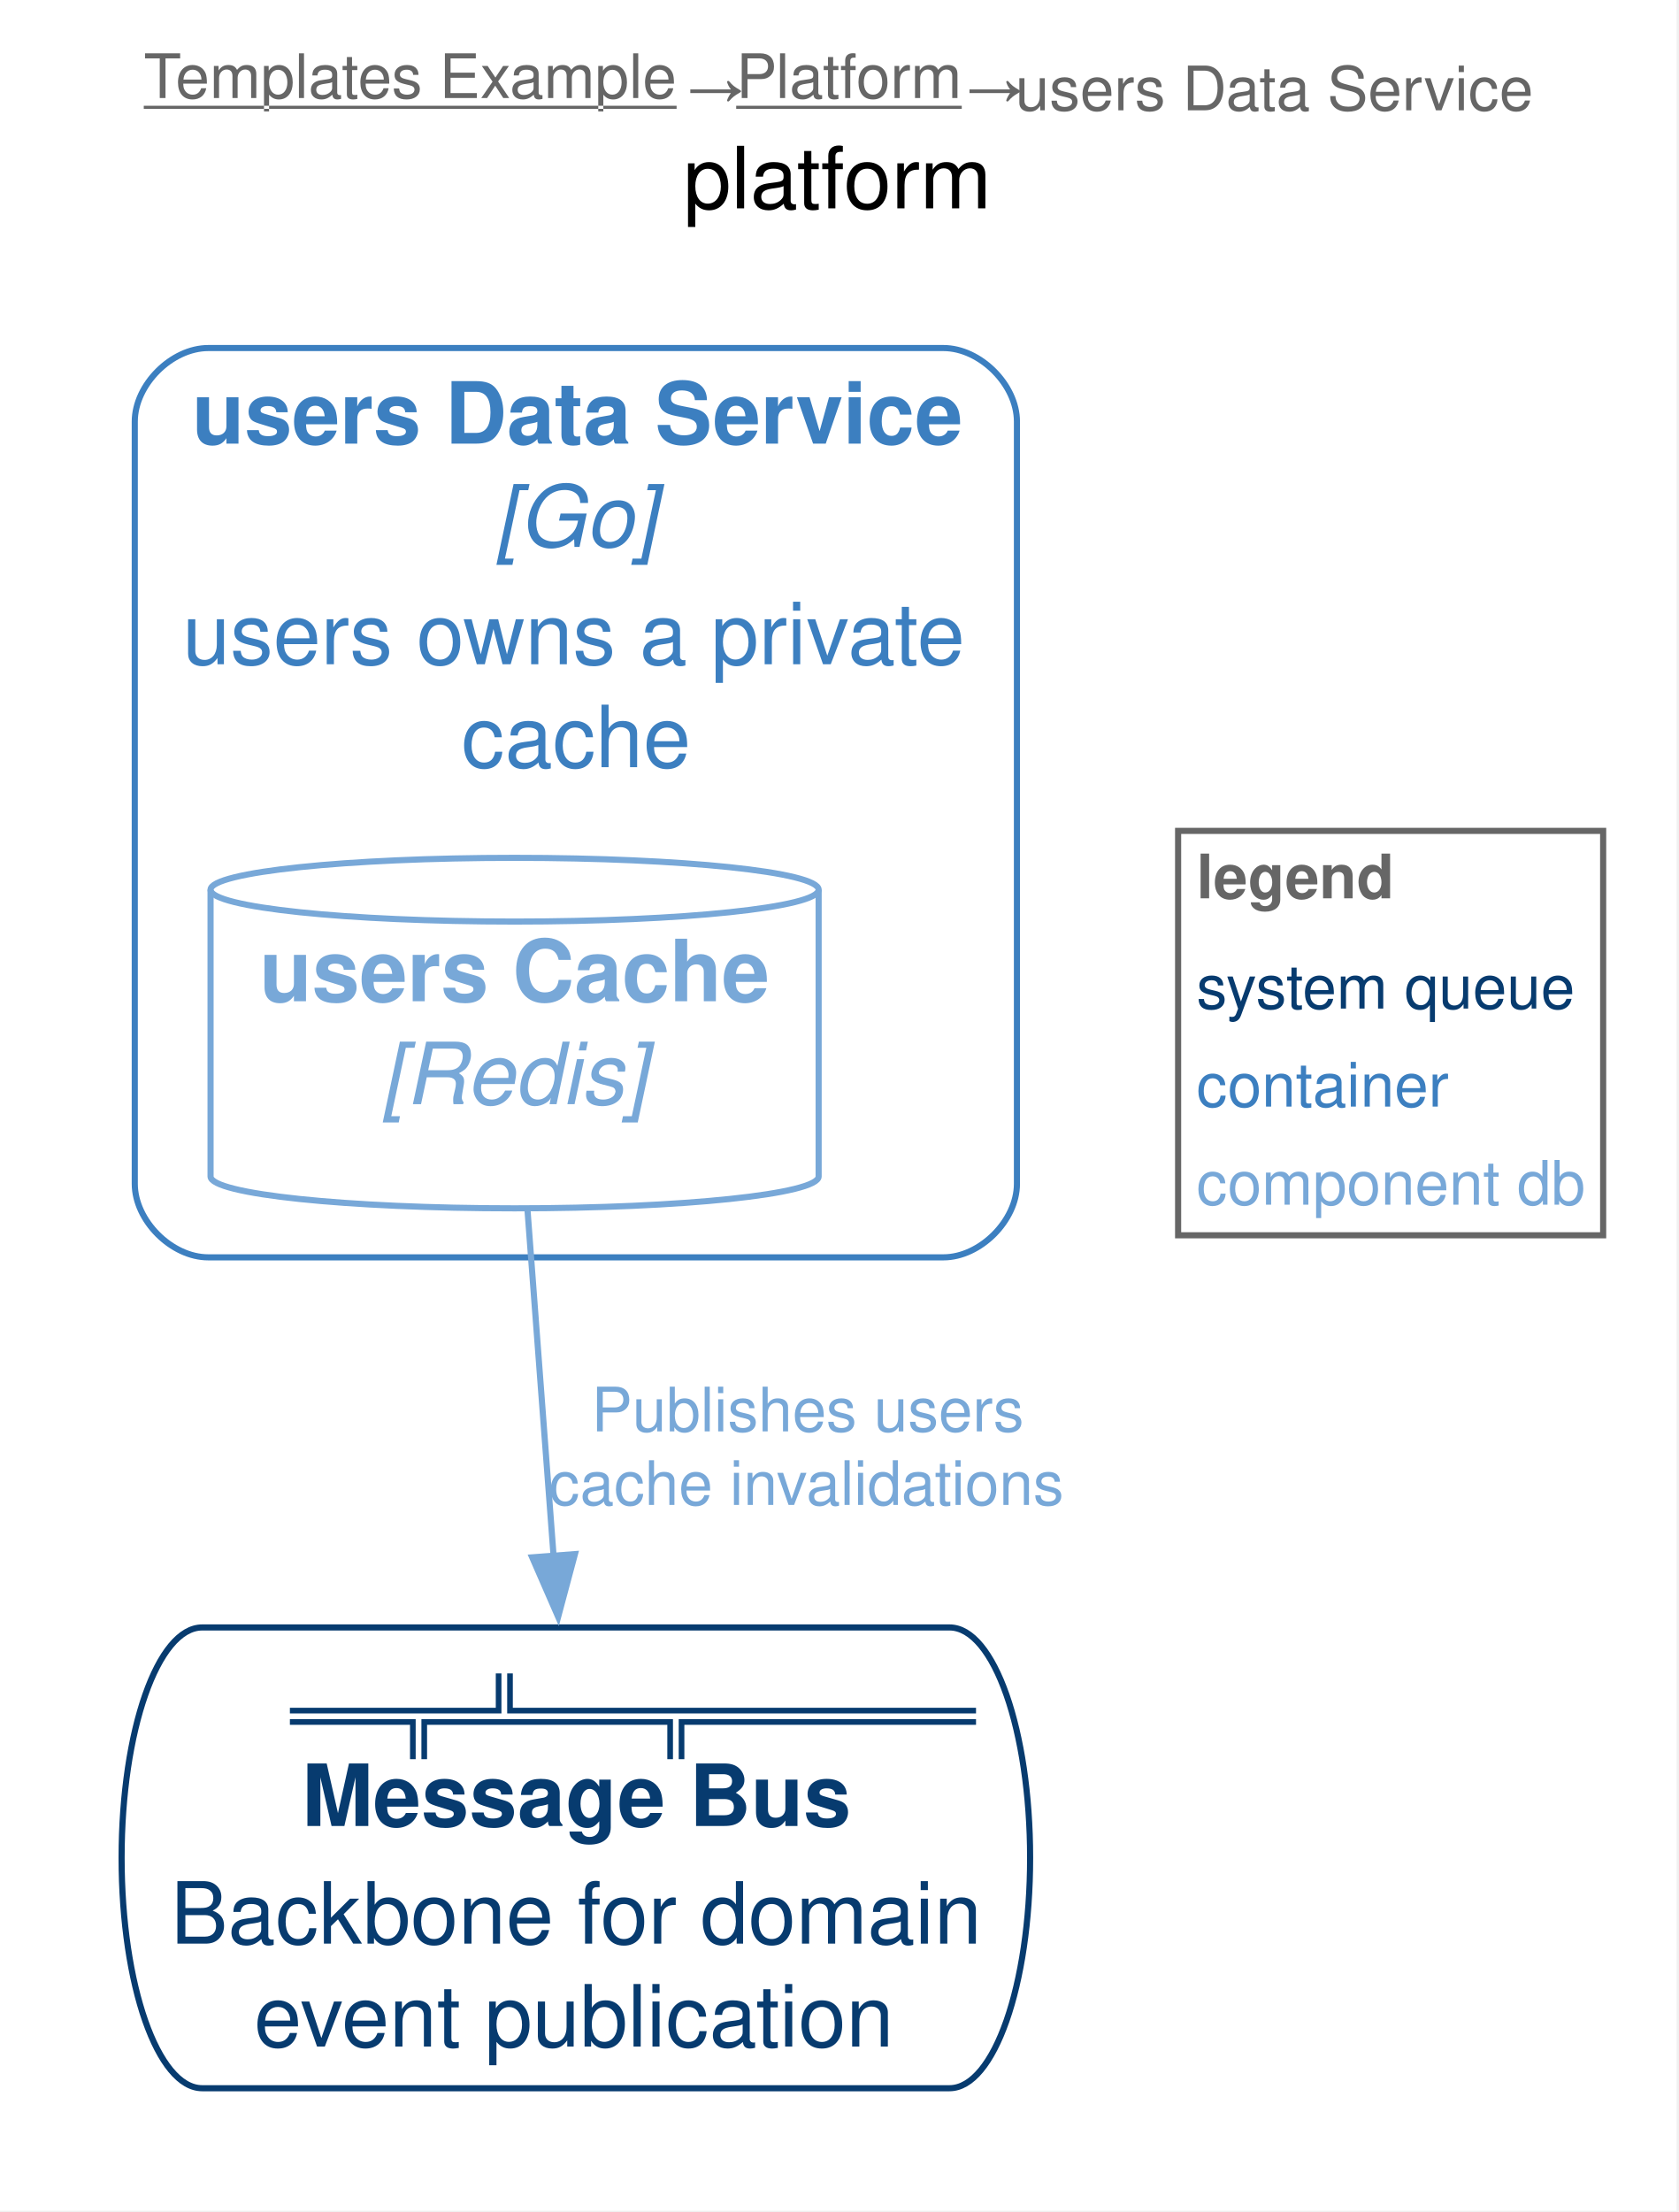
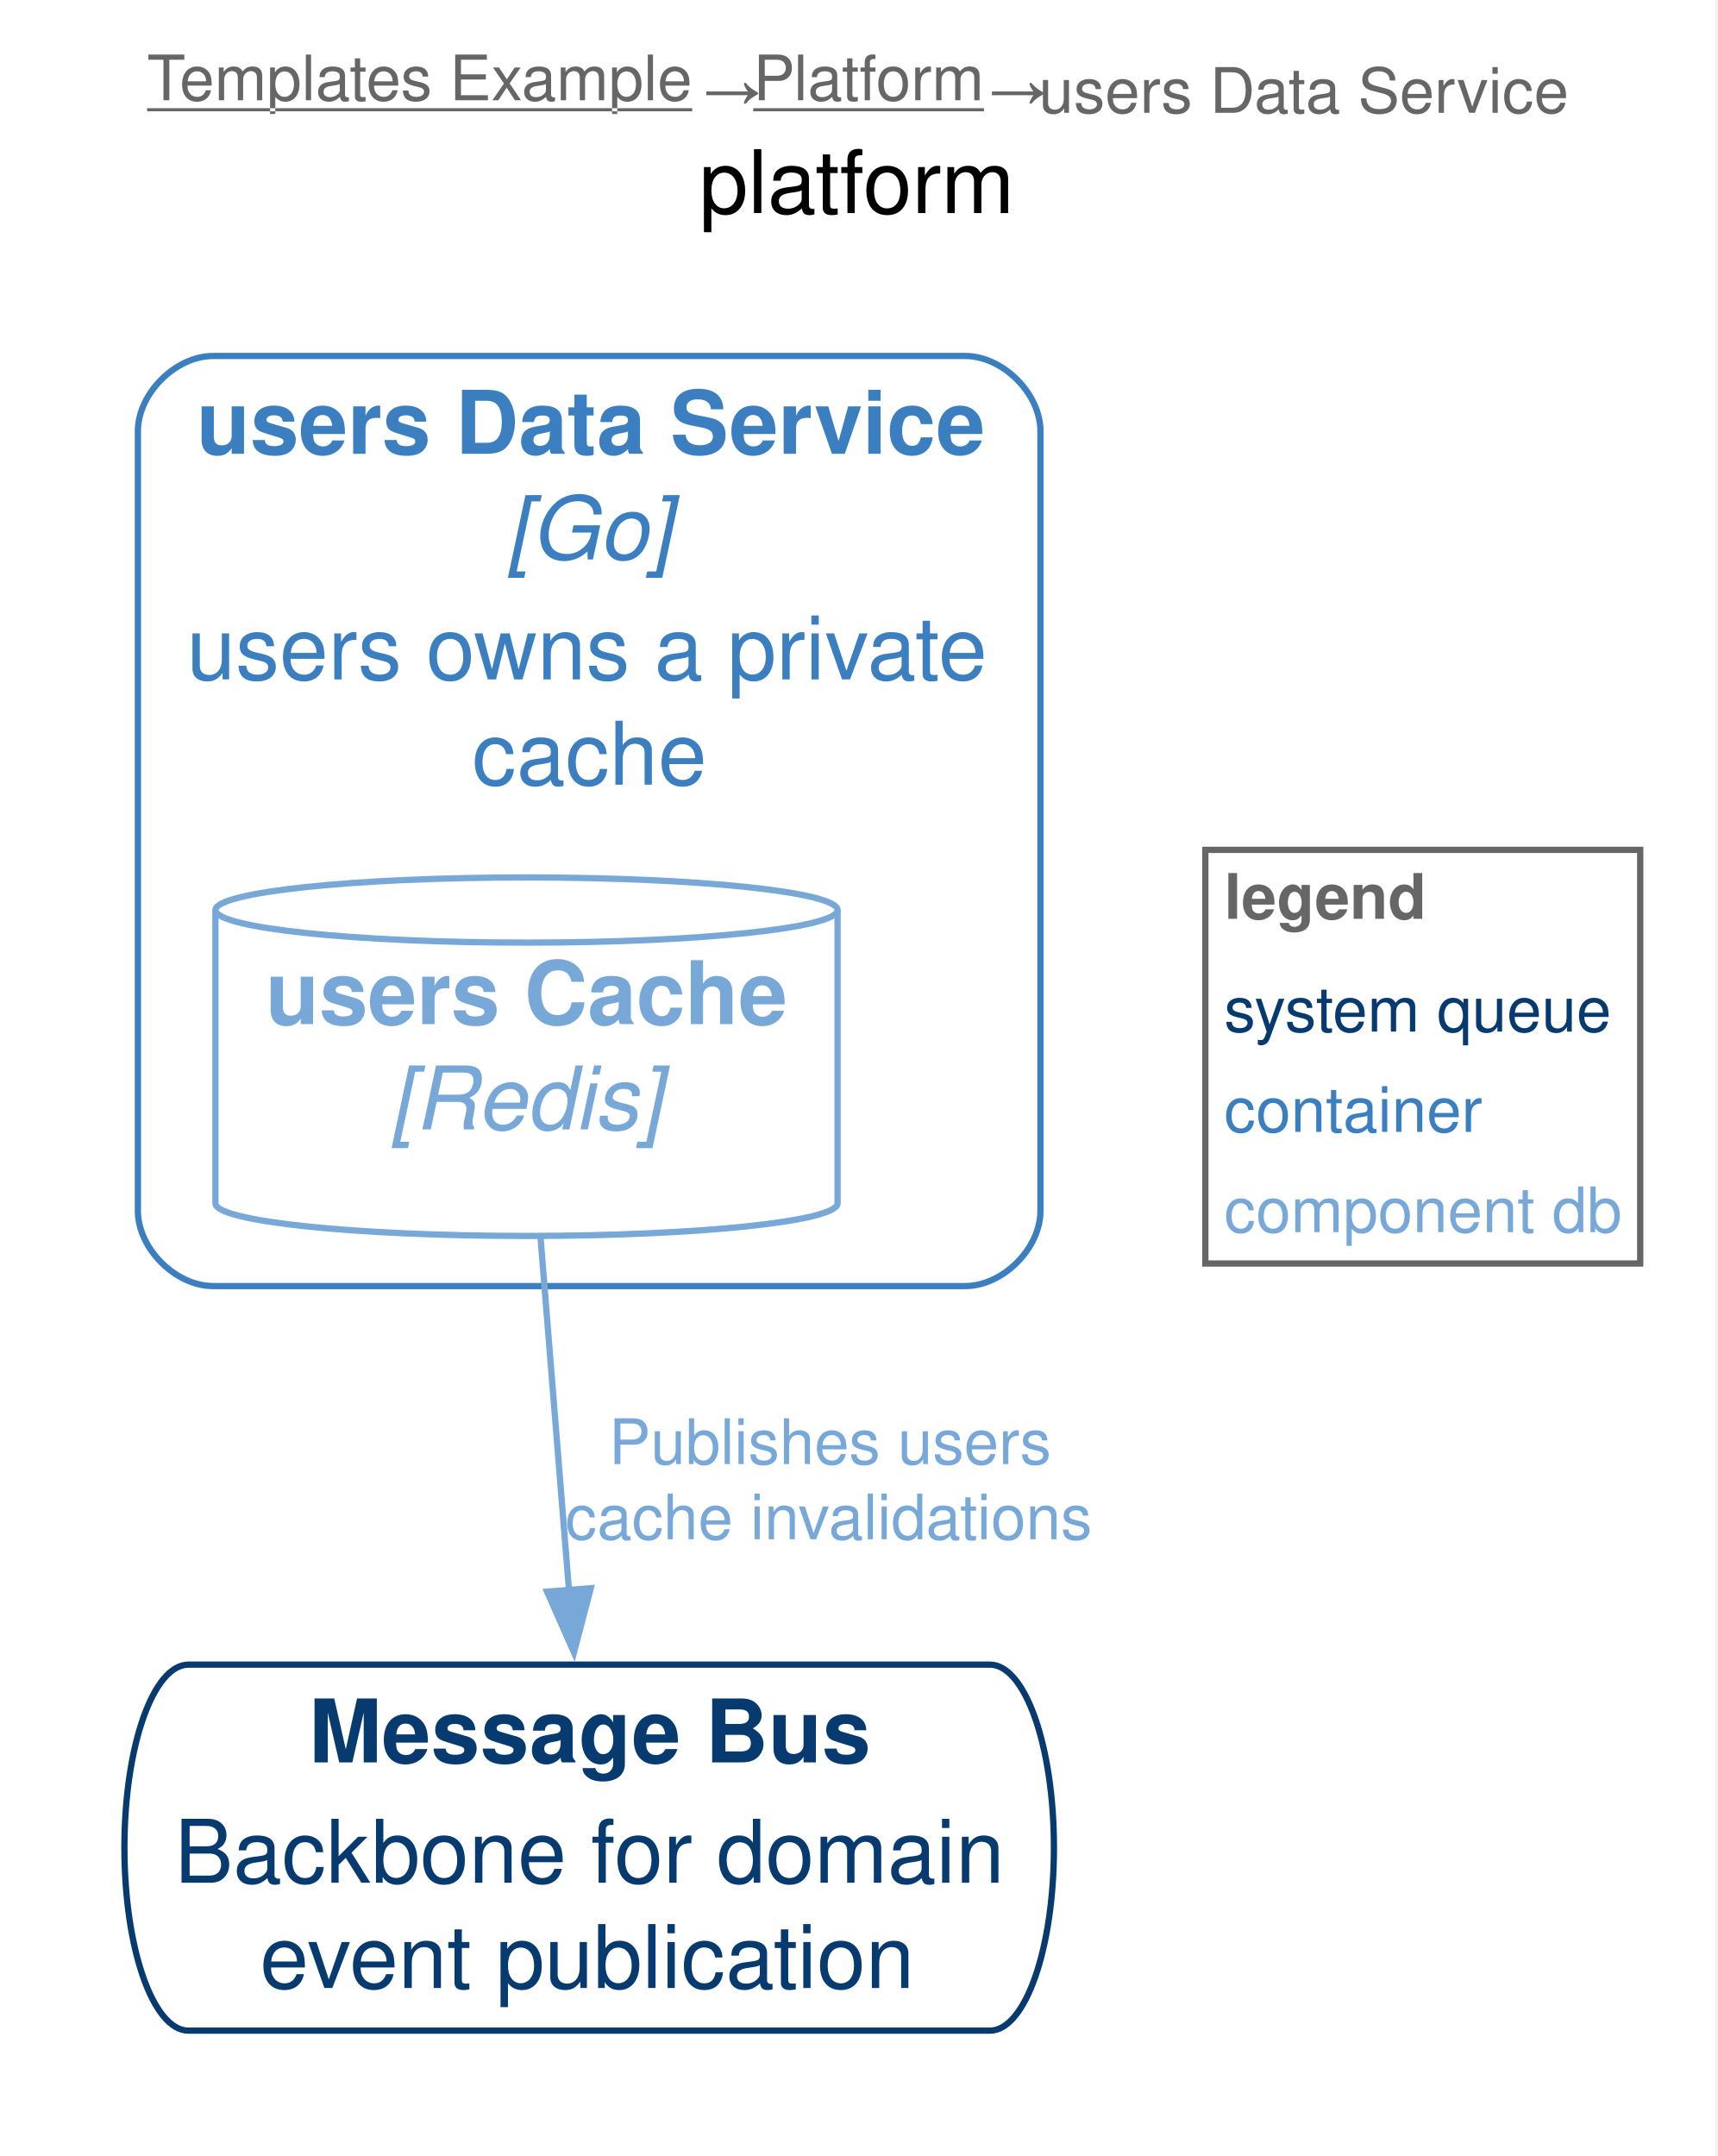
- <svg xmlns="http://www.w3.org/2000/svg" xmlns:xlink="http://www.w3.org/1999/xlink" width="274pt" height="361pt" viewBox="0.00 0.00 274.00 361.00">
-   <g id="graph0" class="graph" transform="scale(1 1) rotate(0) translate(4 356.8)">
-     <polygon fill="white" stroke="none" points="-4,4 -4,-356.8 269.69,-356.8 269.69,4 -4,4" />
+ <svg xmlns="http://www.w3.org/2000/svg" xmlns:xlink="http://www.w3.org/1999/xlink" width="274pt" height="344pt" viewBox="0.00 0.00 274.00 344.00">
+   <g id="graph0" class="graph" transform="scale(1 1) rotate(0) translate(4 340)">
+     <polygon fill="white" stroke="none" points="-4,4 -4,-340 269.69,-340 269.69,4 -4,4" />
    <g id="a_graph0_1">
      <a xlink:href="../../06-templates.svg" xlink:title="&lt;TABLE&gt;">
-         <text xml:space="preserve" text-anchor="start" x="19.47" y="-340.8" font-family="Helvetica,sans-Serif" text-decoration="underline" font-size="10.00" fill="#666666">Templates Example</text>
+         <text xml:space="preserve" text-anchor="start" x="19.47" y="-324" font-family="Helvetica,sans-Serif" text-decoration="underline" font-size="10.00" fill="#666666">Templates Example</text>
      </a>
    </g>
-     <text xml:space="preserve" text-anchor="start" x="107.84" y="-338.8" font-family="Helvetica,sans-Serif" font-size="10.00" fill="#666666">→</text>
+     <text xml:space="preserve" text-anchor="start" x="107.84" y="-322" font-family="Helvetica,sans-Serif" font-size="10.00" fill="#666666">→</text>
    <g id="a_graph0_2">
      <a xlink:href="../platform.svg" xlink:title="&lt;TABLE&gt;">
-         <text xml:space="preserve" text-anchor="start" x="116.17" y="-340.8" font-family="Helvetica,sans-Serif" text-decoration="underline" font-size="10.00" fill="#666666">Platform</text>
+         <text xml:space="preserve" text-anchor="start" x="116.17" y="-324" font-family="Helvetica,sans-Serif" text-decoration="underline" font-size="10.00" fill="#666666">Platform</text>
      </a>
    </g>
-     <text xml:space="preserve" text-anchor="start" x="153.41" y="-338.8" font-family="Helvetica,sans-Serif" font-size="10.00" fill="#666666">→</text>
-     <text xml:space="preserve" text-anchor="start" x="161.74" y="-338.8" font-family="Helvetica,sans-Serif" font-size="10.00" fill="#666666">users Data Service</text>
-     <text xml:space="preserve" text-anchor="start" x="107.56" y="-322.8" font-family="Helvetica,sans-Serif" font-size="14.00">platform</text>
+     <text xml:space="preserve" text-anchor="start" x="153.41" y="-322" font-family="Helvetica,sans-Serif" font-size="10.00" fill="#666666">→</text>
+     <text xml:space="preserve" text-anchor="start" x="161.74" y="-322" font-family="Helvetica,sans-Serif" font-size="10.00" fill="#666666">users Data Service</text>
+     <text xml:space="preserve" text-anchor="start" x="107.56" y="-306" font-family="Helvetica,sans-Serif" font-size="14.00">platform</text>
    <g id="clust1" class="cluster">
</g>
    <g id="clust2" class="cluster">
-       <path fill="none" stroke="#3c7fc0" d="M30,-151.6C30,-151.6 150,-151.6 150,-151.6 156,-151.6 162,-157.6 162,-163.6 162,-163.6 162,-288 162,-288 162,-294 156,-300 150,-300 150,-300 30,-300 30,-300 24,-300 18,-294 18,-288 18,-288 18,-163.6 18,-163.6 18,-157.6 24,-151.6 30,-151.6" />
-       <text xml:space="preserve" text-anchor="start" x="27.35" y="-284.4" font-family="Helvetica,sans-Serif" font-weight="bold" font-size="14.00" fill="#3c7fc0">users Data Service</text>
-       <text xml:space="preserve" text-anchor="start" x="76.77" y="-267.6" font-family="Helvetica,sans-Serif" font-style="italic" font-size="14.00" fill="#3c7fc0">[Go]</text>
-       <text xml:space="preserve" text-anchor="start" x="25.8" y="-248.4" font-family="Helvetica,sans-Serif" font-size="14.00" fill="#3c7fc0">users owns a private</text>
-       <text xml:space="preserve" text-anchor="start" x="71.32" y="-231.6" font-family="Helvetica,sans-Serif" font-size="14.00" fill="#3c7fc0">cache</text>
+       <path fill="none" stroke="#3c7fc0" d="M30,-134.8C30,-134.8 150,-134.8 150,-134.8 156,-134.8 162,-140.8 162,-146.8 162,-146.8 162,-271.2 162,-271.2 162,-277.2 156,-283.2 150,-283.2 150,-283.2 30,-283.2 30,-283.2 24,-283.2 18,-277.2 18,-271.2 18,-271.2 18,-146.8 18,-146.8 18,-140.8 24,-134.8 30,-134.8" />
+       <text xml:space="preserve" text-anchor="start" x="27.35" y="-267.6" font-family="Helvetica,sans-Serif" font-weight="bold" font-size="14.00" fill="#3c7fc0">users Data Service</text>
+       <text xml:space="preserve" text-anchor="start" x="76.77" y="-250.8" font-family="Helvetica,sans-Serif" font-style="italic" font-size="14.00" fill="#3c7fc0">[Go]</text>
+       <text xml:space="preserve" text-anchor="start" x="25.8" y="-231.6" font-family="Helvetica,sans-Serif" font-size="14.00" fill="#3c7fc0">users owns a private</text>
+       <text xml:space="preserve" text-anchor="start" x="71.32" y="-214.8" font-family="Helvetica,sans-Serif" font-size="14.00" fill="#3c7fc0">cache</text>
    </g>
    <g id="node1" class="node">
-       <path d="M29.01,-91.20 A13.16,37.60 0 0,0 29.01,-16.00 L150.99,-16.00 A13.16,37.60 0 0,0 150.99,-91.20 A13.16,37.60 0 1,1 150.99,-91.20 Z" fill="none" stroke="#073b6f" />
-       <text xml:space="preserve" text-anchor="start" x="43.32" y="-73.2" font-family="Helvetica,sans-Serif" font-size="14.00" fill="#073b6f">═╦╩═╦═══</text>
+       <path d="M26.07,-74.40 A10.22,29.20 0 0,0 26.07,-16.00 L153.93,-16.00 A10.22,29.20 0 0,0 153.93,-74.40 A10.22,29.20 0 1,1 153.93,-74.40 Z" fill="none" stroke="#073b6f" />
      <text xml:space="preserve" text-anchor="start" x="45.26" y="-58.8" font-family="Helvetica,sans-Serif" font-weight="bold" font-size="14.00" fill="#073b6f">Message Bus</text>
      <text xml:space="preserve" text-anchor="start" x="23.85" y="-39.6" font-family="Helvetica,sans-Serif" font-size="14.00" fill="#073b6f">Backbone for domain</text>
      <text xml:space="preserve" text-anchor="start" x="37.46" y="-22.8" font-family="Helvetica,sans-Serif" font-size="14.00" fill="#073b6f">event publication</text>
    </g>
    <g id="node2" class="node">
-       <path fill="none" stroke="#78a8d8" d="M129.63,-211.6C129.63,-214.47 107.39,-216.8 80,-216.8 52.61,-216.8 30.37,-214.47 30.37,-211.6 30.37,-211.6 30.37,-164.8 30.37,-164.8 30.37,-161.93 52.61,-159.6 80,-159.6 107.39,-159.6 129.63,-161.93 129.63,-164.8 129.63,-164.8 129.63,-211.6 129.63,-211.6" />
-       <path fill="none" stroke="#78a8d8" d="M129.63,-211.6C129.63,-208.73 107.39,-206.4 80,-206.4 52.61,-206.4 30.37,-208.73 30.37,-211.6" />
-       <text xml:space="preserve" text-anchor="start" x="38.37" y="-193.4" font-family="Helvetica,sans-Serif" font-weight="bold" font-size="14.00" fill="#78a8d8">users Cache</text>
-       <text xml:space="preserve" text-anchor="start" x="58.21" y="-176.6" font-family="Helvetica,sans-Serif" font-style="italic" font-size="14.00" fill="#78a8d8">[Redis]</text>
+       <path fill="none" stroke="#78a8d8" d="M129.63,-194.8C129.63,-197.67 107.39,-200 80,-200 52.61,-200 30.37,-197.67 30.37,-194.8 30.37,-194.8 30.37,-148 30.37,-148 30.37,-145.13 52.61,-142.8 80,-142.8 107.39,-142.8 129.63,-145.13 129.63,-148 129.63,-148 129.63,-194.8 129.63,-194.8" />
+       <path fill="none" stroke="#78a8d8" d="M129.63,-194.8C129.63,-191.93 107.39,-189.6 80,-189.6 52.61,-189.6 30.37,-191.93 30.37,-194.8" />
+       <text xml:space="preserve" text-anchor="start" x="38.37" y="-176.6" font-family="Helvetica,sans-Serif" font-weight="bold" font-size="14.00" fill="#78a8d8">users Cache</text>
+       <text xml:space="preserve" text-anchor="start" x="58.21" y="-159.8" font-family="Helvetica,sans-Serif" font-style="italic" font-size="14.00" fill="#78a8d8">[Redis]</text>
    </g>
    <g id="edge1" class="edge">
-       <path fill="none" stroke="#78a8d8" d="M82.1,-159.4C83.34,-142.97 84.94,-121.72 86.38,-102.65" />
-       <polygon fill="#78a8d8" stroke="#78a8d8" points="89.85,-103.17 87.11,-92.93 82.87,-102.64 89.85,-103.17" />
-       <text xml:space="preserve" text-anchor="start" x="92.55" y="-123.2" font-family="Helvetica,sans-Serif" font-size="10.00" fill="#78a8d8">Publishes users</text>
-       <text xml:space="preserve" text-anchor="start" x="85.6" y="-111.2" font-family="Helvetica,sans-Serif" font-size="10.00" fill="#78a8d8">cache invalidations</text>
+       <path fill="none" stroke="#78a8d8" d="M82.24,-142.53C83.58,-125.9 85.3,-104.52 86.79,-86.13" />
+       <polygon fill="#78a8d8" stroke="#78a8d8" points="90.26,-86.6 87.57,-76.35 83.28,-86.04 90.26,-86.6" />
+       <text xml:space="preserve" text-anchor="start" x="93.14" y="-106.4" font-family="Helvetica,sans-Serif" font-size="10.00" fill="#78a8d8">Publishes users</text>
+       <text xml:space="preserve" text-anchor="start" x="86.19" y="-94.4" font-family="Helvetica,sans-Serif" font-size="10.00" fill="#78a8d8">cache invalidations</text>
    </g>
    <g id="node3" class="node">
-       <polygon fill="none" stroke="#666666" points="188.31,-155.2 188.31,-221.2 257.69,-221.2 257.69,-155.2 188.31,-155.2" />
-       <text xml:space="preserve" text-anchor="start" x="191.31" y="-210.2" font-family="Helvetica,sans-Serif" font-weight="bold" font-size="10.00" fill="#666666">legend</text>
-       <text xml:space="preserve" text-anchor="start" x="191.31" y="-192.2" font-family="Helvetica,sans-Serif" font-size="10.00" fill="#073b6f">system queue</text>
-       <text xml:space="preserve" text-anchor="start" x="191.31" y="-176.2" font-family="Helvetica,sans-Serif" font-size="10.00" fill="#3c7fc0">container</text>
-       <text xml:space="preserve" text-anchor="start" x="191.31" y="-160.2" font-family="Helvetica,sans-Serif" font-size="10.00" fill="#78a8d8">component db</text>
+       <polygon fill="none" stroke="#666666" points="188.31,-138.4 188.31,-204.4 257.69,-204.4 257.69,-138.4 188.31,-138.4" />
+       <text xml:space="preserve" text-anchor="start" x="191.31" y="-193.4" font-family="Helvetica,sans-Serif" font-weight="bold" font-size="10.00" fill="#666666">legend</text>
+       <text xml:space="preserve" text-anchor="start" x="191.31" y="-175.4" font-family="Helvetica,sans-Serif" font-size="10.00" fill="#073b6f">system queue</text>
+       <text xml:space="preserve" text-anchor="start" x="191.31" y="-159.4" font-family="Helvetica,sans-Serif" font-size="10.00" fill="#3c7fc0">container</text>
+       <text xml:space="preserve" text-anchor="start" x="191.31" y="-143.4" font-family="Helvetica,sans-Serif" font-size="10.00" fill="#78a8d8">component db</text>
    </g>
  </g>
</svg>
